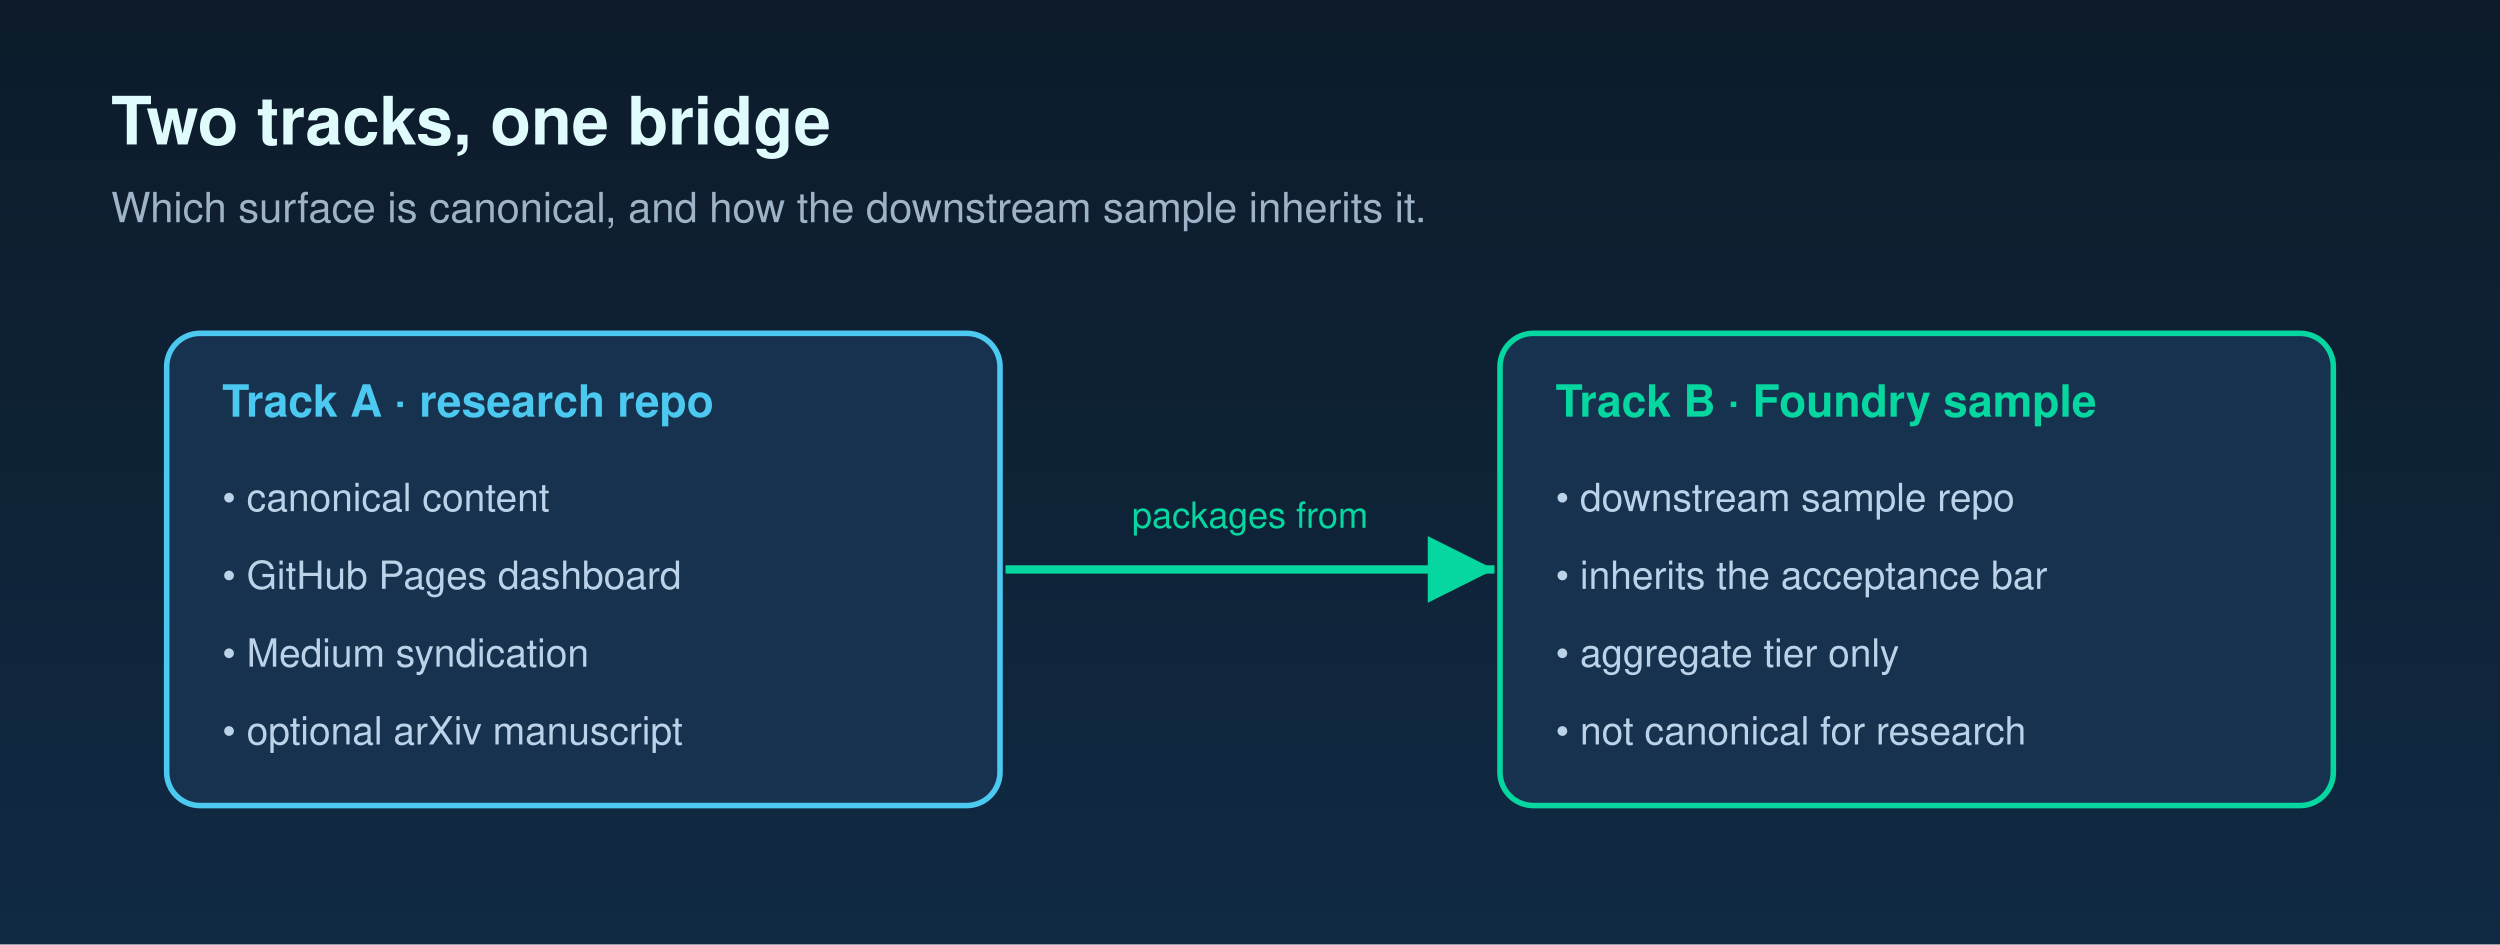
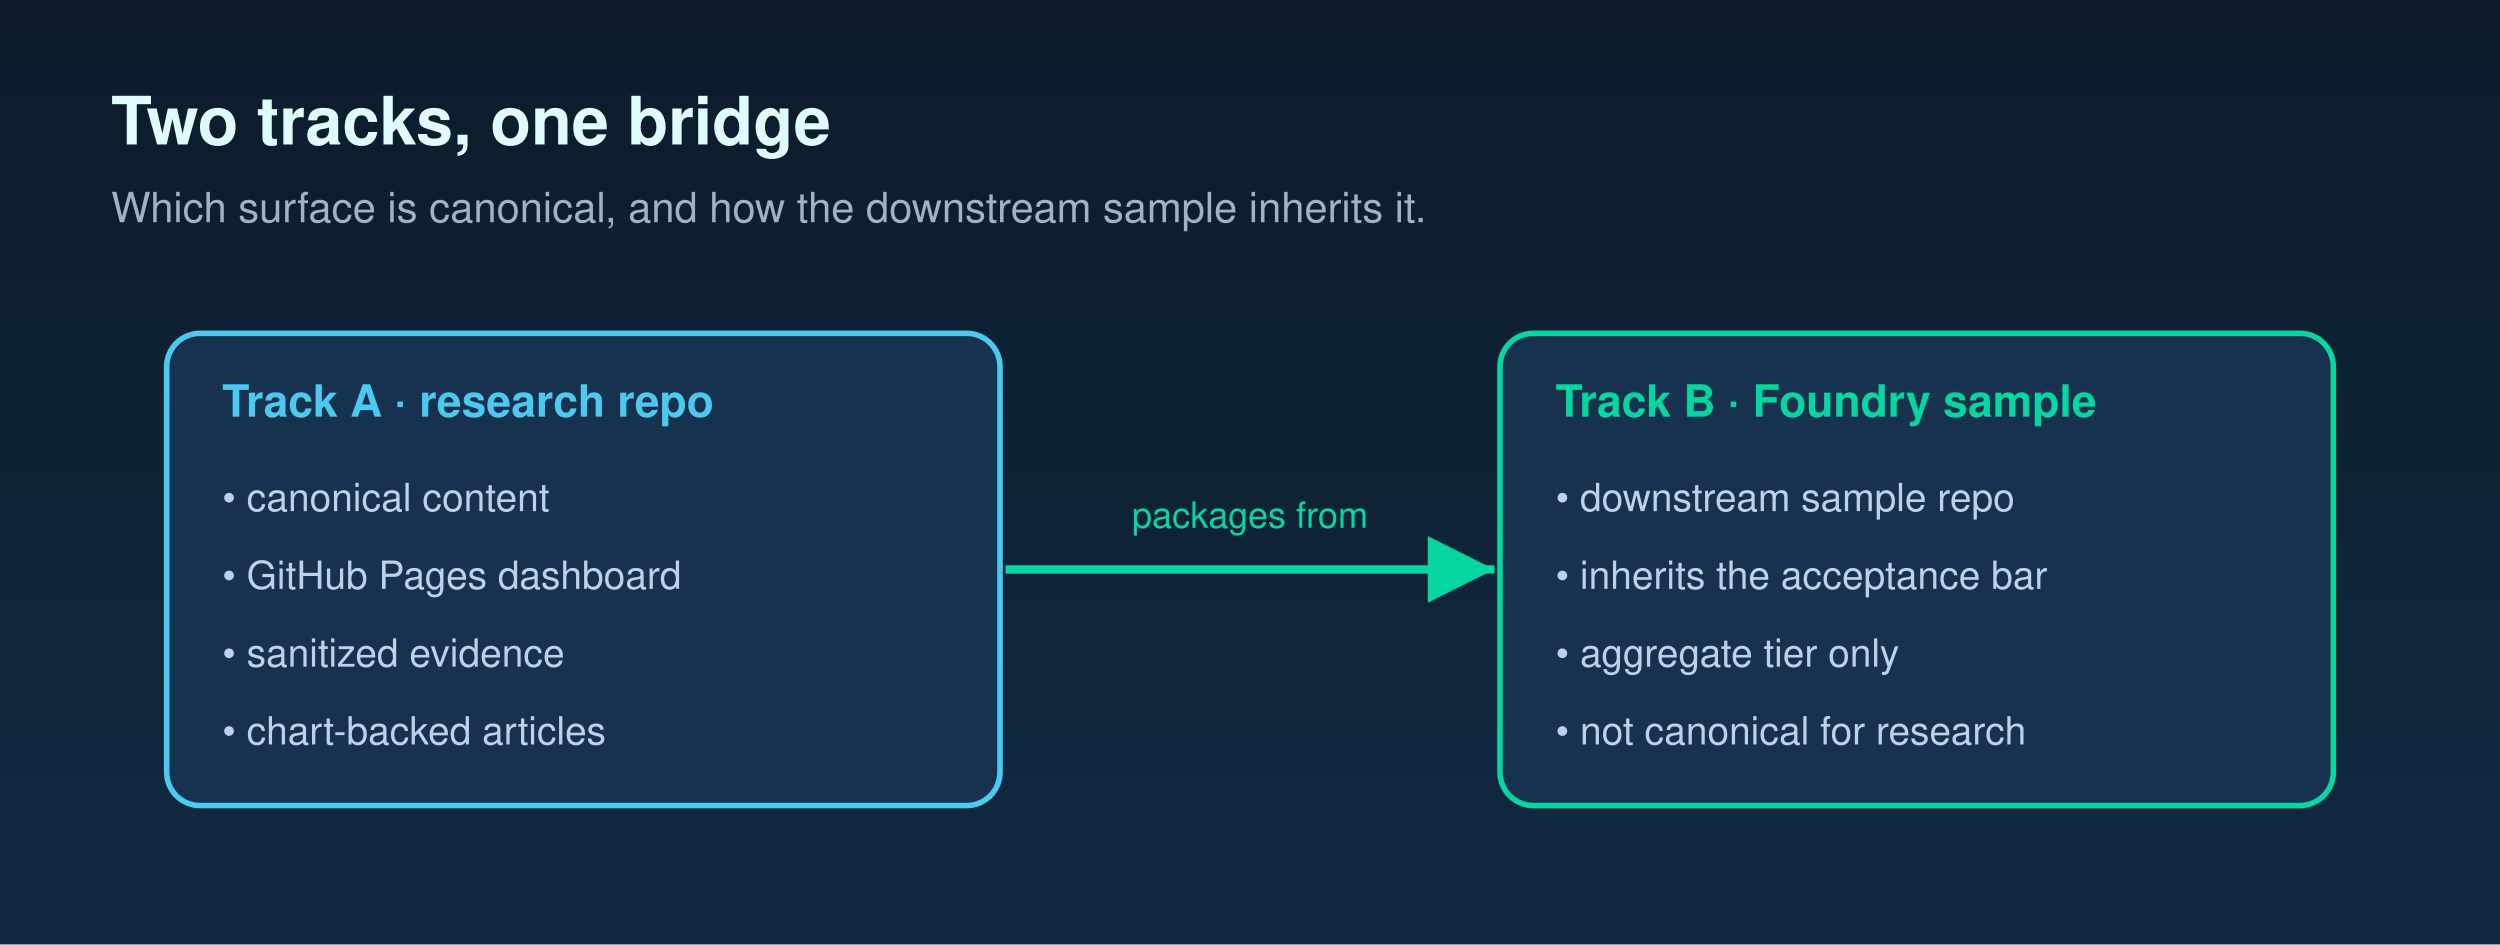
<svg xmlns="http://www.w3.org/2000/svg" viewBox="0 0 900 340" role="img" aria-labelledby="fbTitle fbDesc" width="900" height="340">
  <defs>
    <linearGradient id="fbBg" x1="0" y1="0" x2="0" y2="1">
      <stop offset="0" stop-color="#0d1b2a" />
      <stop offset="1" stop-color="#102a43" />
    </linearGradient>
    <marker id="fbArrow" markerWidth="12" markerHeight="12" refX="8" refY="4" orient="auto">
      <path d="M0,0 L8,4 L0,8 Z" fill="#06d6a0" />
    </marker>
  </defs>
  <rect width="900" height="340" fill="url(#fbBg)" />
  <text x="40" y="52" fill="#e0fbfc" font-family="Segoe UI, Helvetica, Arial, sans-serif" font-size="24" font-weight="700">Two tracks, one bridge</text>
  <text x="40" y="80" fill="#9fb3c8" font-family="Segoe UI, Helvetica, Arial, sans-serif" font-size="15">Which surface is canonical, and how the downstream sample inherits it.</text>
  <rect x="60" y="120" width="300" height="170" rx="12" fill="#16324f" stroke="#4cc9f0" stroke-width="2" />
  <text x="80" y="150" fill="#4cc9f0" font-family="Segoe UI, Helvetica, Arial, sans-serif" font-size="16" font-weight="700">Track A · research repo</text>
  <g font-family="Segoe UI, Helvetica, Arial, sans-serif" font-size="14" fill="#bcd2e8">
    <text x="80" y="184">• canonical content</text>
    <text x="80" y="212">• GitHub Pages dashboard</text>
-     <text x="80" y="240">• Medium syndication</text>
-     <text x="80" y="268">• optional arXiv manuscript</text>
+     <text x="80" y="240">• sanitized evidence</text>
+     <text x="80" y="268">• chart-backed articles</text>
  </g>
  <line x1="362" y1="205" x2="538" y2="205" stroke="#06d6a0" stroke-width="3" marker-end="url(#fbArrow)" />
  <text x="450" y="190" fill="#06d6a0" text-anchor="middle" font-family="Segoe UI, Helvetica, Arial, sans-serif" font-size="13">packages from</text>
  <rect x="540" y="120" width="300" height="170" rx="12" fill="#16324f" stroke="#06d6a0" stroke-width="2" />
  <text x="560" y="150" fill="#06d6a0" font-family="Segoe UI, Helvetica, Arial, sans-serif" font-size="16" font-weight="700">Track B · Foundry sample</text>
  <g font-family="Segoe UI, Helvetica, Arial, sans-serif" font-size="14" fill="#bcd2e8">
    <text x="560" y="184">• downstream sample repo</text>
    <text x="560" y="212">• inherits the acceptance bar</text>
    <text x="560" y="240">• aggregate tier only</text>
    <text x="560" y="268">• not canonical for research</text>
  </g>
</svg>
